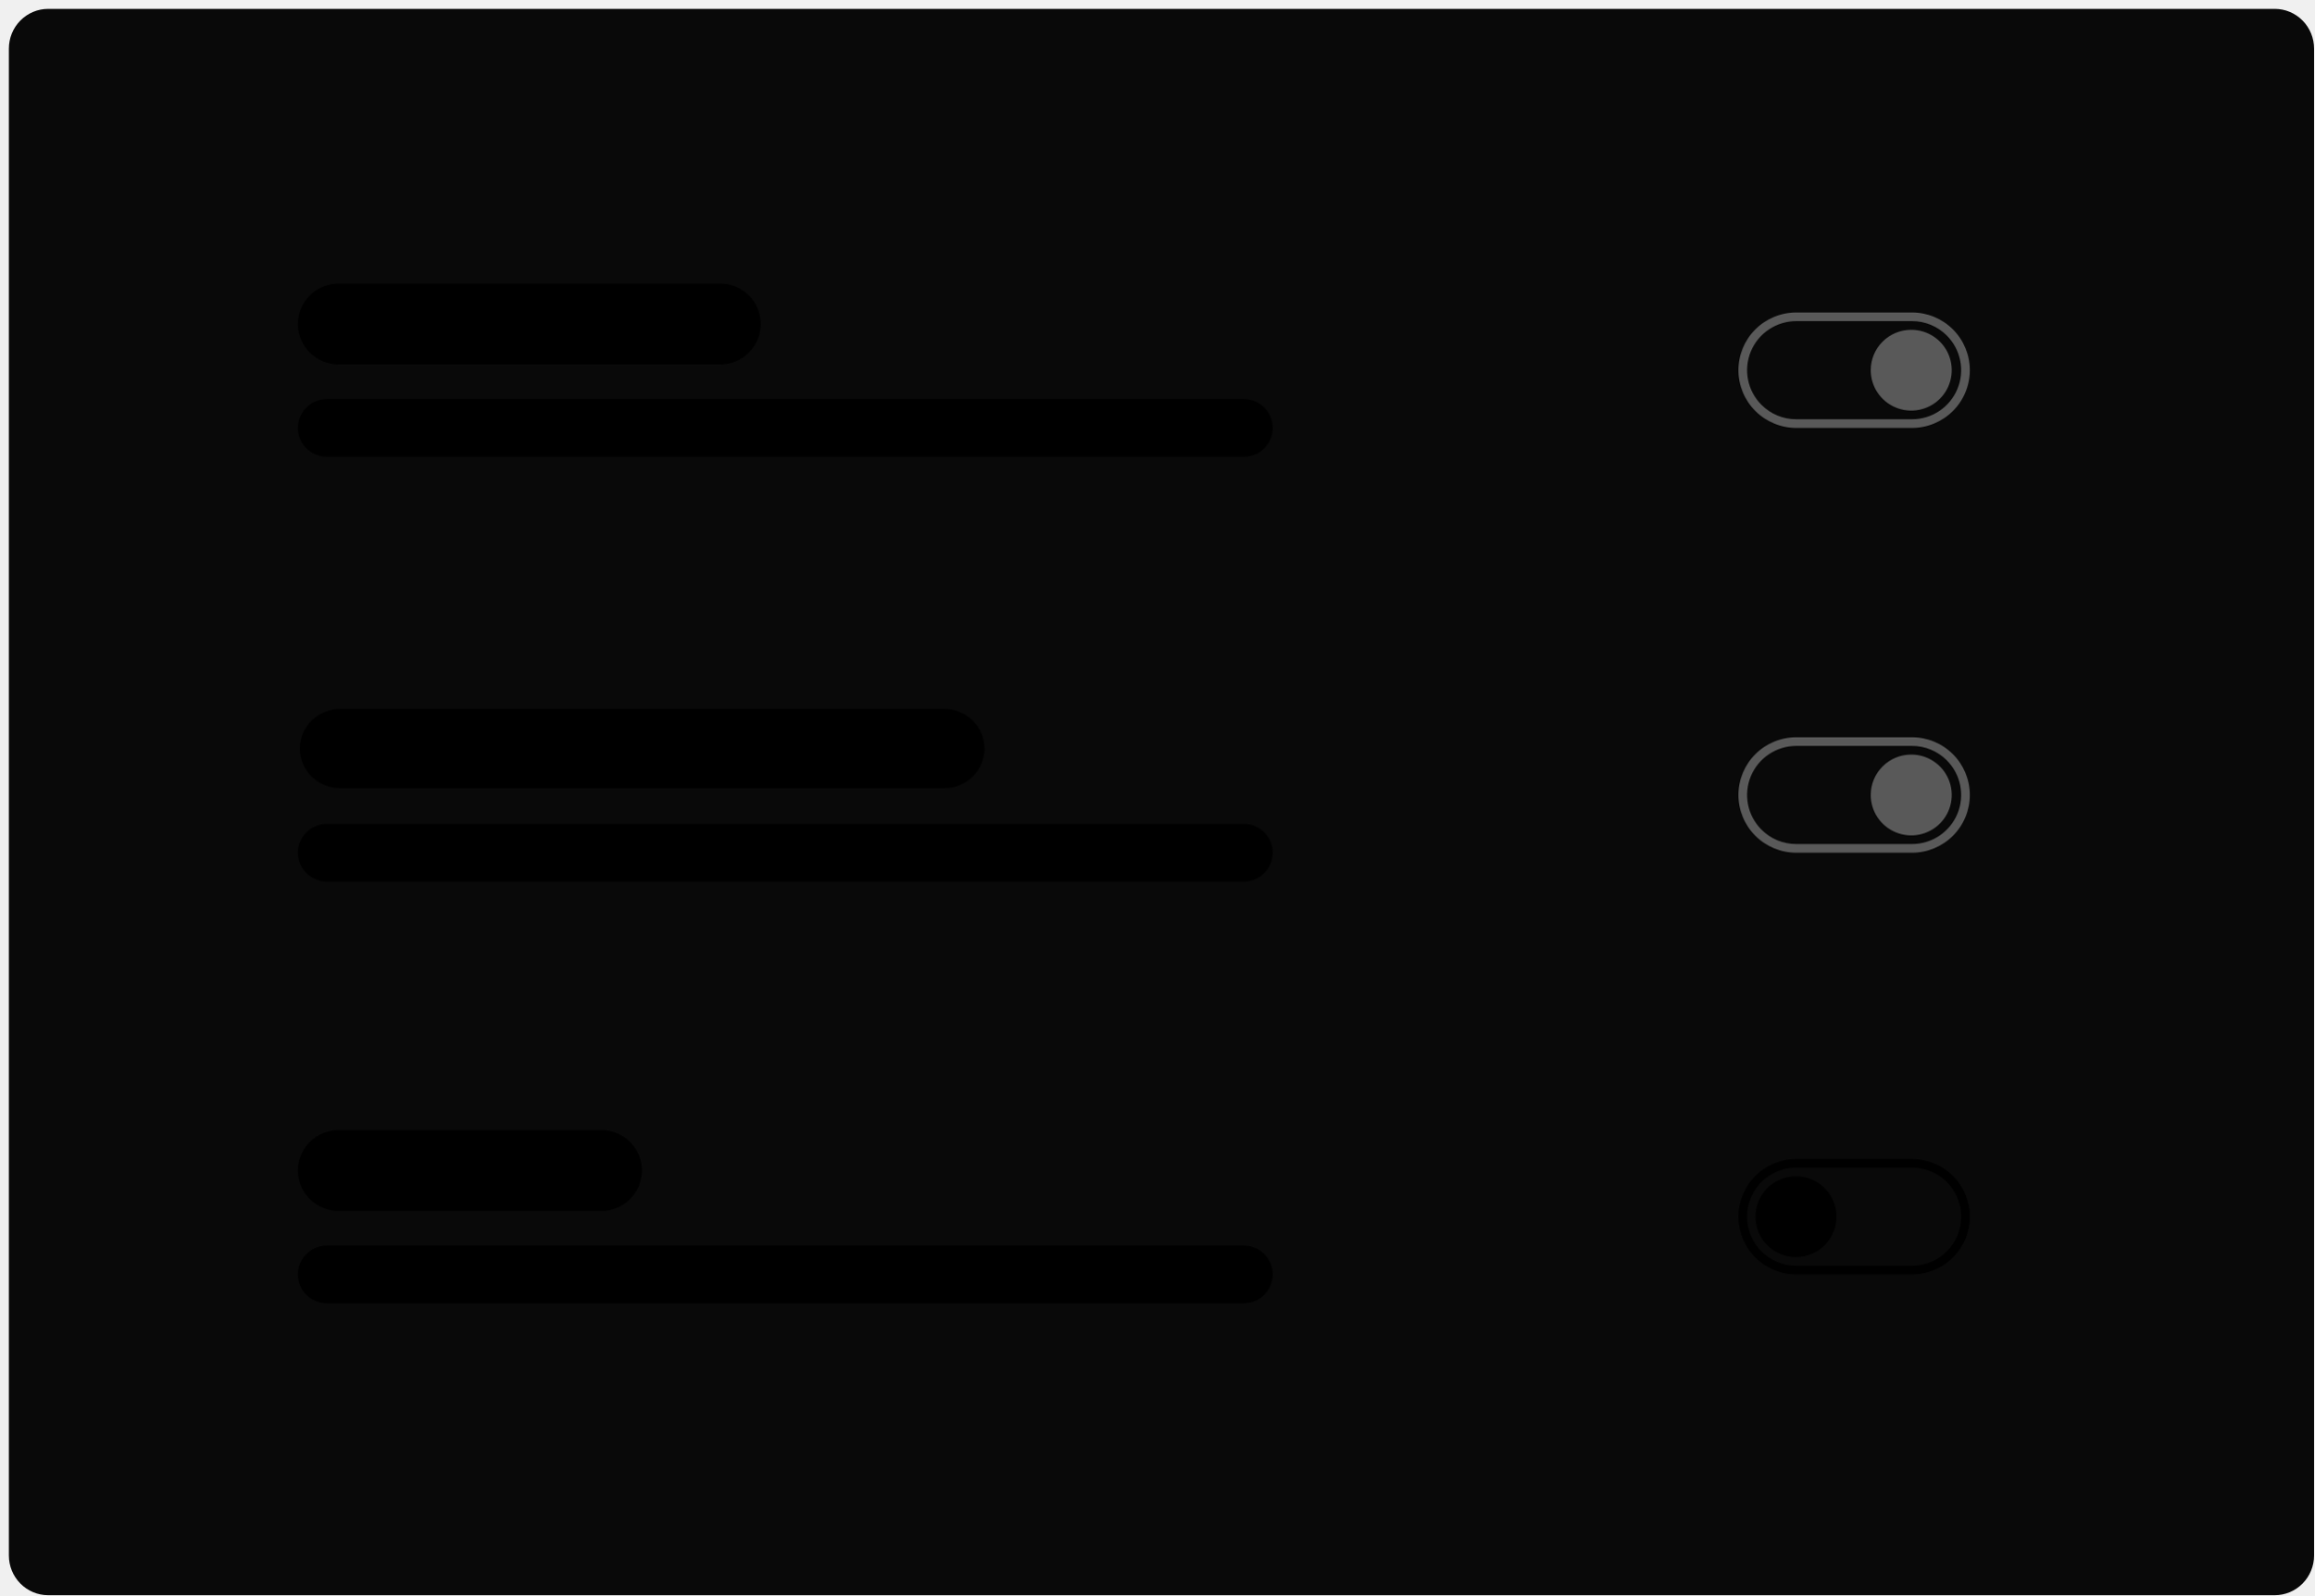
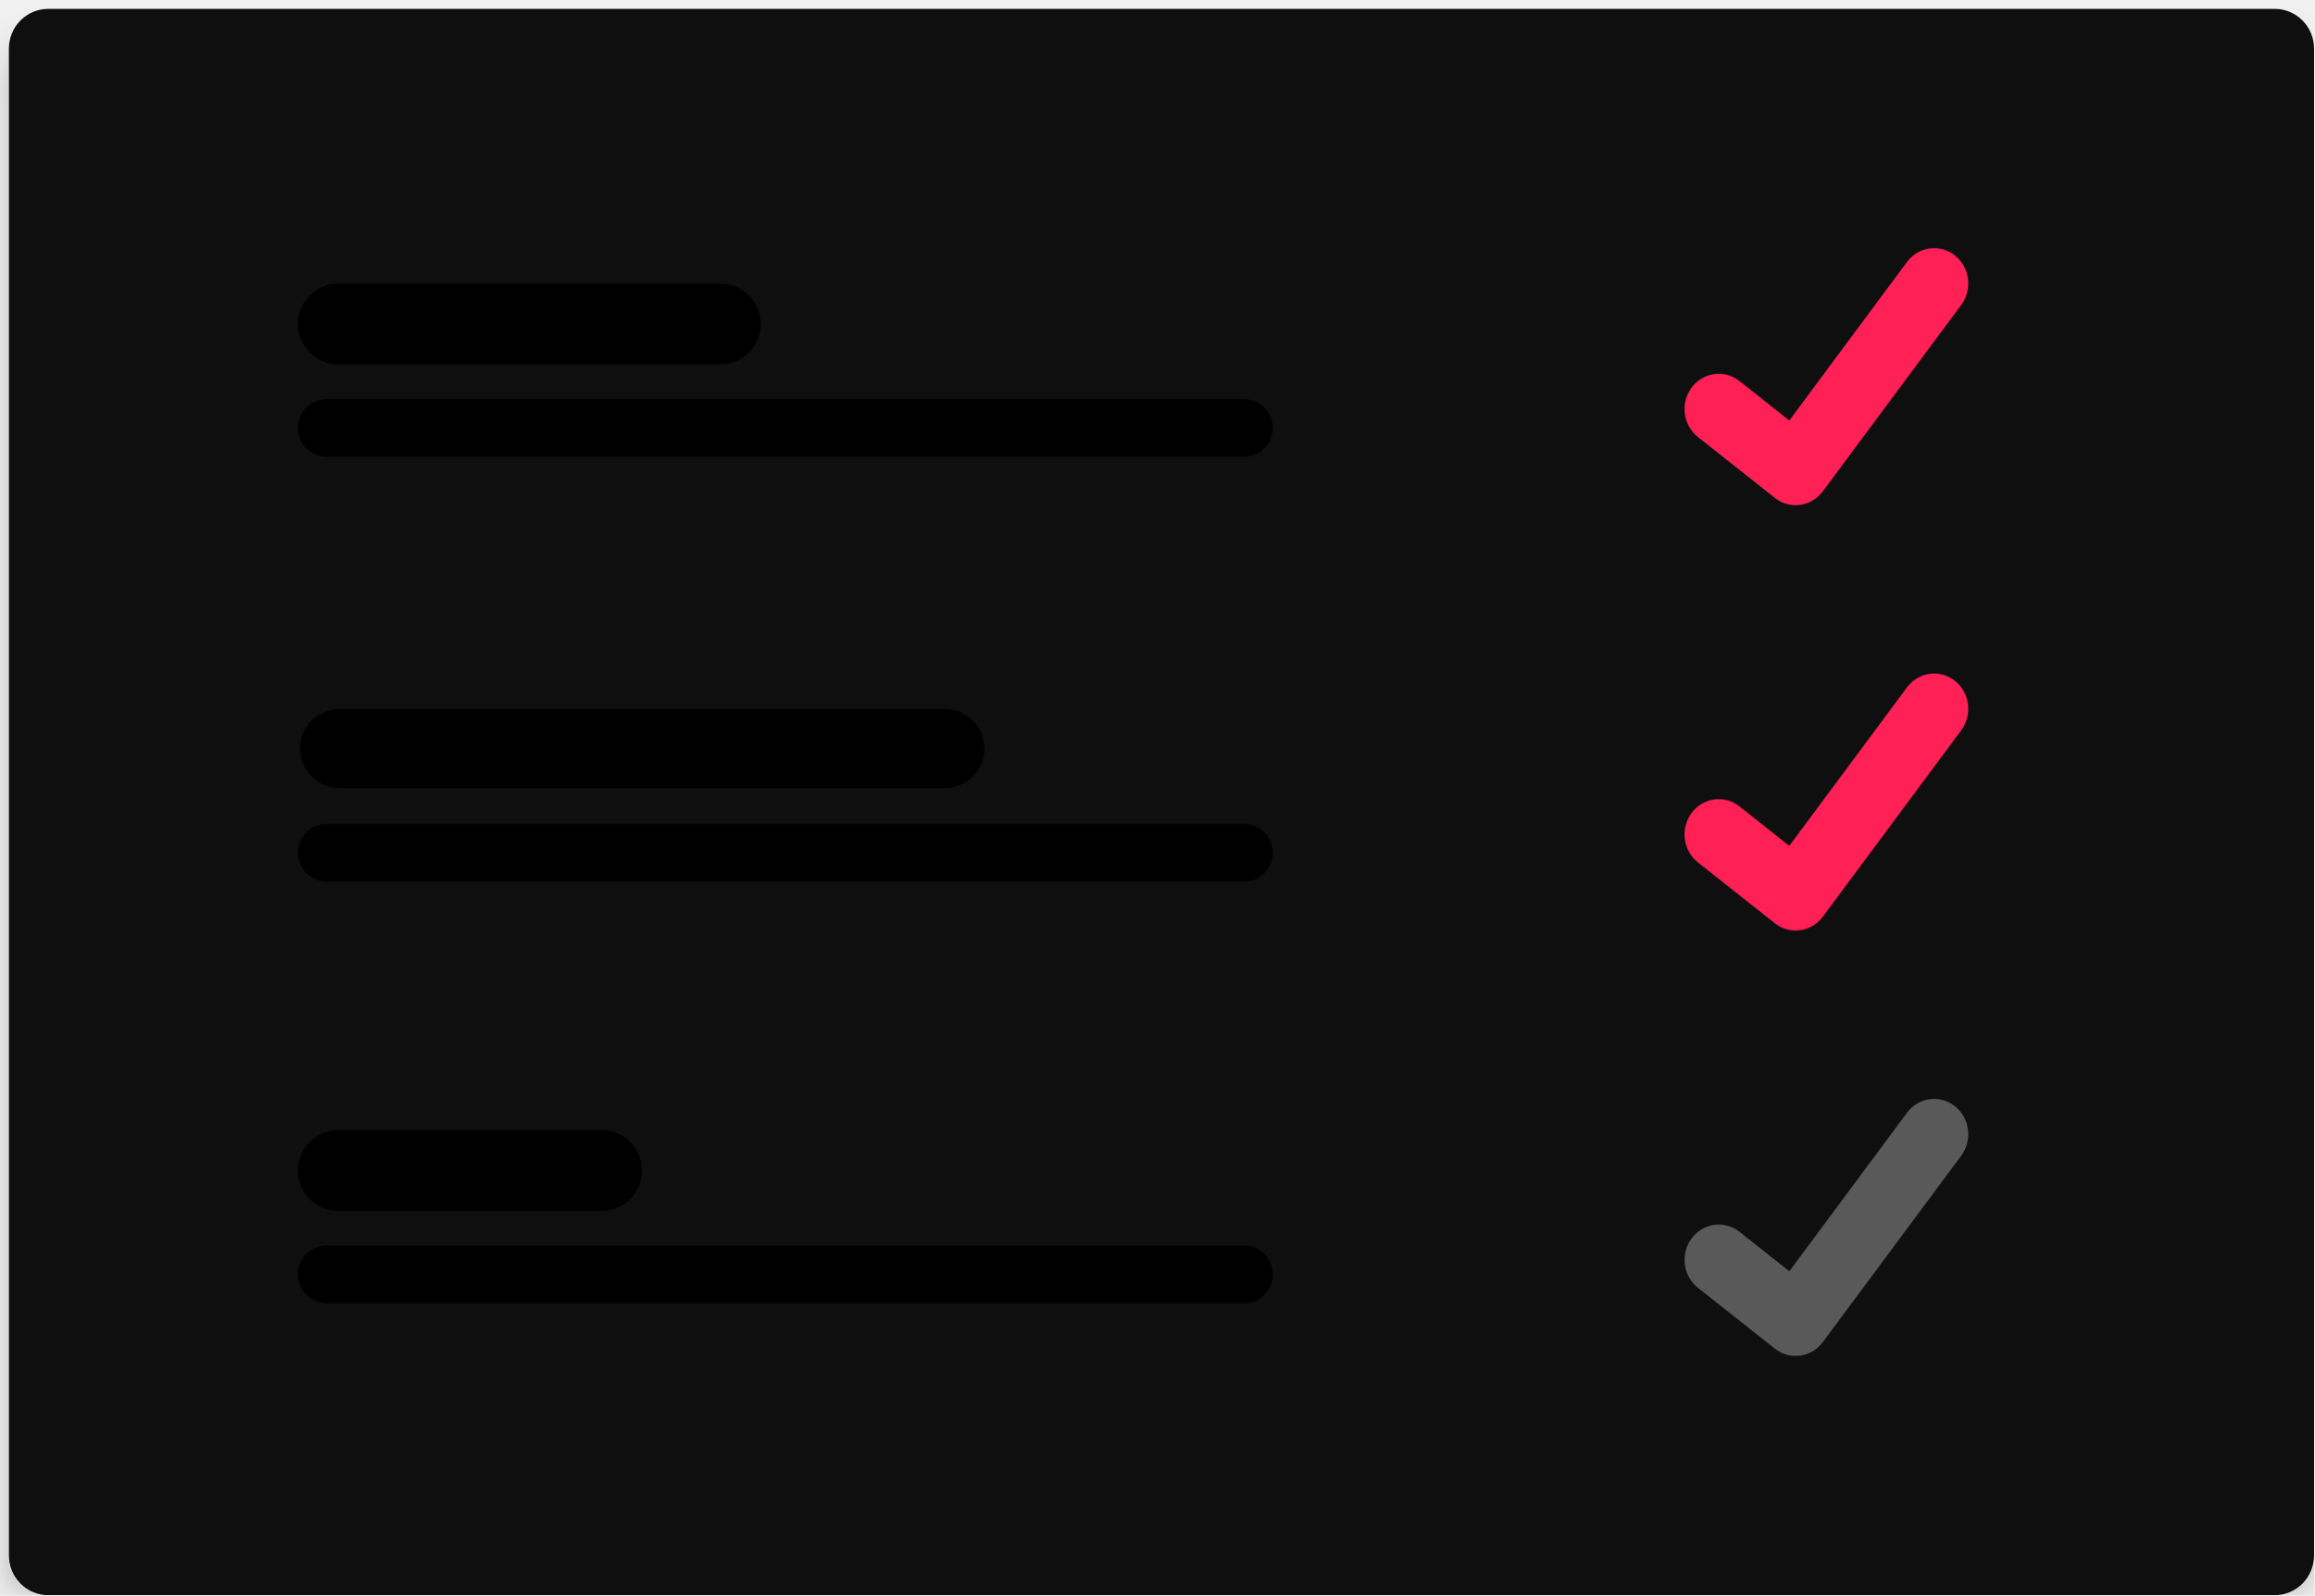
<svg xmlns="http://www.w3.org/2000/svg" width="261" height="180" viewBox="0 0 261 180" fill="none">
-   <path d="M256.572 1H5.428C4.253 1.002 3.127 1.476 2.297 2.317C1.467 3.159 1 4.299 1 5.488V175.52C1.002 176.708 1.469 177.846 2.299 178.686C3.129 179.526 4.254 179.998 5.428 180H256.572C257.746 179.998 258.871 179.526 259.701 178.686C260.531 177.846 260.998 176.708 261 175.52V5.488C261 4.3 260.534 3.16 259.704 2.319C258.875 1.477 257.749 1.003 256.575 1L256.572 1Z" fill="#090909" />
-   <path d="M202.601 36.234C201.504 36.234 200.432 36.558 199.52 37.167C198.608 37.775 197.897 38.64 197.477 39.651C197.057 40.663 196.947 41.776 197.161 42.85C197.375 43.924 197.904 44.911 198.679 45.685C199.193 46.201 199.804 46.61 200.478 46.888C201.151 47.166 201.873 47.309 202.601 47.307H215.651C216.748 47.307 217.82 46.982 218.733 46.374C219.645 45.765 220.356 44.901 220.775 43.889C221.195 42.877 221.305 41.764 221.091 40.69C220.877 39.616 220.349 38.63 219.573 37.855C219.059 37.34 218.448 36.931 217.775 36.652C217.102 36.374 216.38 36.232 215.651 36.234H202.601ZM202.601 35.257H215.651C217.382 35.257 219.041 35.943 220.265 37.164C221.489 38.386 222.176 40.043 222.176 41.77C222.176 43.498 221.489 45.154 220.265 46.376C219.041 47.597 217.382 48.284 215.651 48.284H202.601C200.871 48.284 199.211 47.597 197.987 46.376C196.764 45.154 196.076 43.498 196.076 41.77C196.076 40.043 196.764 38.386 197.987 37.164C199.211 35.943 200.871 35.257 202.601 35.257Z" fill="#595959" />
-   <path d="M215.567 37.211C216.471 37.211 217.354 37.478 218.105 37.979C218.856 38.48 219.442 39.192 219.787 40.025C220.133 40.858 220.223 41.775 220.047 42.66C219.871 43.544 219.436 44.357 218.797 44.994C218.158 45.632 217.345 46.066 216.459 46.242C215.573 46.418 214.654 46.328 213.82 45.983C212.985 45.638 212.272 45.053 211.77 44.303C211.268 43.553 211 42.672 211 41.77C211 40.561 211.481 39.401 212.338 38.546C213.194 37.691 214.356 37.211 215.567 37.211Z" fill="#595959" />
-   <path d="M38.171 32H81.236C82.447 32 83.609 32.48 84.466 33.335C85.322 34.191 85.803 35.35 85.803 36.559C85.803 37.769 85.322 38.928 84.466 39.783C83.609 40.639 82.447 41.119 81.236 41.119H38.171C36.96 41.119 35.798 40.639 34.941 39.783C34.085 38.928 33.603 37.769 33.603 36.559C33.603 35.35 34.085 34.191 34.941 33.335C35.798 32.48 36.96 32 38.171 32Z" fill="black" />
-   <path d="M36.866 45.027H140.287C141.153 45.027 141.982 45.37 142.594 45.981C143.206 46.592 143.55 47.42 143.55 48.284C143.55 49.148 143.206 49.976 142.594 50.587C141.982 51.197 141.153 51.541 140.287 51.541H36.866C36.001 51.541 35.171 51.197 34.559 50.587C33.947 49.976 33.603 49.148 33.603 48.284C33.603 47.42 33.947 46.592 34.559 45.981C35.171 45.37 36.001 45.027 36.866 45.027Z" fill="black" />
-   <path d="M202.601 84.168C201.504 84.168 200.432 84.493 199.52 85.101C198.608 85.71 197.897 86.574 197.477 87.586C197.057 88.598 196.947 89.711 197.161 90.785C197.375 91.859 197.904 92.845 198.679 93.62C199.193 94.135 199.804 94.544 200.478 94.823C201.151 95.101 201.873 95.243 202.601 95.241H215.651C216.748 95.241 217.82 94.916 218.733 94.308C219.645 93.7 220.356 92.835 220.775 91.823C221.195 90.812 221.305 89.698 221.091 88.624C220.877 87.551 220.349 86.564 219.573 85.79C219.059 85.274 218.448 84.865 217.775 84.587C217.102 84.308 216.38 84.166 215.651 84.168H202.601ZM202.601 83.191H215.651C217.382 83.191 219.041 83.877 220.265 85.099C221.489 86.32 222.176 87.977 222.176 89.705C222.176 91.432 221.489 93.089 220.265 94.311C219.041 95.532 217.382 96.218 215.651 96.218H202.601C200.871 96.218 199.211 95.532 197.987 94.311C196.764 93.089 196.076 91.432 196.076 89.705C196.076 87.977 196.764 86.32 197.987 85.099C199.211 83.877 200.871 83.191 202.601 83.191Z" fill="#595959" />
-   <path d="M215.567 85.145C216.471 85.145 217.354 85.413 218.105 85.914C218.856 86.415 219.442 87.127 219.787 87.96C220.133 88.793 220.223 89.71 220.047 90.594C219.871 91.479 219.436 92.291 218.797 92.929C218.158 93.566 217.345 94.001 216.459 94.177C215.573 94.353 214.654 94.262 213.82 93.917C212.985 93.572 212.272 92.988 211.77 92.238C211.268 91.488 211 90.606 211 89.705C211 88.496 211.481 87.336 212.338 86.481C213.194 85.626 214.356 85.145 215.567 85.145Z" fill="#595959" />
-   <path d="M38.345 80H106.515C107.714 80 108.865 80.471 109.713 81.309C110.561 82.147 111.037 83.283 111.037 84.468C111.037 85.653 110.561 86.79 109.713 87.627C108.865 88.465 107.714 88.936 106.515 88.936H38.345C37.146 88.936 35.995 88.465 35.147 87.627C34.299 86.79 33.822 85.653 33.822 84.468C33.822 83.283 34.299 82.147 35.147 81.309C35.995 80.471 37.146 80 38.345 80Z" fill="black" />
-   <path d="M36.866 92.962H140.287C141.153 92.962 141.982 93.305 142.594 93.916C143.206 94.526 143.55 95.355 143.55 96.218C143.55 97.082 143.206 97.911 142.594 98.521C141.982 99.132 141.153 99.475 140.287 99.475H36.866C36.001 99.475 35.171 99.132 34.559 98.521C33.947 97.911 33.603 97.082 33.603 96.218C33.603 95.355 33.947 94.526 34.559 93.916C35.171 93.305 36.001 92.962 36.866 92.962Z" fill="black" />
-   <path d="M202.601 131.755C201.504 131.755 200.432 132.08 199.52 132.688C198.608 133.297 197.897 134.161 197.477 135.173C197.057 136.185 196.947 137.298 197.161 138.372C197.375 139.446 197.904 140.433 198.679 141.207C199.193 141.723 199.804 142.131 200.478 142.41C201.151 142.688 201.873 142.83 202.601 142.828H215.651C216.748 142.828 217.82 142.504 218.733 141.895C219.645 141.287 220.356 140.422 220.775 139.411C221.195 138.399 221.305 137.286 221.091 136.212C220.877 135.138 220.349 134.151 219.573 133.377C219.059 132.861 218.448 132.452 217.775 132.174C217.102 131.896 216.38 131.753 215.651 131.755H202.601ZM202.601 130.778H215.651C217.382 130.778 219.041 131.465 220.265 132.686C221.489 133.908 222.176 135.564 222.176 137.292C222.176 139.019 221.489 140.676 220.265 141.898C219.041 143.119 217.382 143.805 215.651 143.805H202.601C200.871 143.805 199.211 143.119 197.987 141.898C196.764 140.676 196.076 139.019 196.076 137.292C196.076 135.564 196.764 133.908 197.987 132.686C199.211 131.465 200.871 130.778 202.601 130.778Z" fill="black" />
-   <path d="M202.567 132.732C203.471 132.732 204.354 133 205.105 133.501C205.856 134.002 206.442 134.714 206.787 135.547C207.133 136.38 207.223 137.297 207.047 138.181C206.871 139.066 206.436 139.878 205.797 140.516C205.158 141.154 204.345 141.588 203.459 141.764C202.573 141.94 201.654 141.849 200.82 141.504C199.985 141.159 199.272 140.575 198.77 139.825C198.268 139.075 198 138.194 198 137.292C198 136.083 198.481 134.923 199.338 134.068C200.194 133.213 201.356 132.732 202.567 132.732Z" fill="black" />
-   <path d="M38.171 127.521H67.835C69.046 127.521 70.208 128.002 71.065 128.857C71.921 129.712 72.403 130.872 72.403 132.081C72.403 133.29 71.921 134.45 71.065 135.305C70.208 136.16 69.046 136.64 67.835 136.64H38.171C36.96 136.64 35.798 136.16 34.941 135.305C34.085 134.45 33.603 133.29 33.603 132.081C33.603 130.872 34.085 129.712 34.941 128.857C35.798 128.002 36.96 127.521 38.171 127.521Z" fill="black" />
-   <path d="M36.866 140.549H140.287C141.153 140.549 141.982 140.892 142.594 141.502C143.206 142.113 143.55 142.942 143.55 143.805C143.55 144.669 143.206 145.497 142.594 146.108C141.982 146.719 141.153 147.062 140.287 147.062H36.866C36.001 147.062 35.171 146.719 34.559 146.108C33.947 145.497 33.603 144.669 33.603 143.805C33.603 142.942 33.947 142.113 34.559 141.502C35.171 140.892 36.001 140.549 36.866 140.549Z" fill="black" />
+   <g clip-path="url(#clip0_91_168)">
+     <g filter="url(#filter0_d_91_168)">
+       <path d="M256.572 1H5.428C4.253 1.002 3.127 1.476 2.297 2.317C1.467 3.159 1 4.299 1 5.488V175.52C1.002 176.708 1.469 177.846 2.299 178.686C3.129 179.526 4.254 179.998 5.428 180H256.572C257.746 179.998 258.871 179.526 259.701 178.686C260.531 177.846 260.998 176.708 261 175.52V5.488C261 4.3 260.534 3.16 259.704 2.319C258.875 1.477 257.749 1.003 256.575 1L256.572 1Z" fill="#0F0F0F" />
+     </g>
+     <path d="M202.527 57C201.696 57.002 200.888 56.724 200.223 56.21L200.182 56.178L191.51 49.317C191.108 48.999 190.771 48.602 190.518 48.15C190.264 47.697 190.1 47.197 190.033 46.679C189.967 46.161 190 45.634 190.131 45.129C190.261 44.624 190.487 44.15 190.795 43.735C191.103 43.32 191.486 42.972 191.924 42.71C192.363 42.448 192.846 42.278 193.348 42.21C193.849 42.141 194.359 42.175 194.848 42.31C195.336 42.445 195.795 42.678 196.196 42.996L201.814 47.447L215.089 29.559C215.397 29.144 215.781 28.796 216.219 28.534C216.657 28.273 217.141 28.103 217.643 28.034C218.144 27.966 218.654 28 219.142 28.135C219.632 28.27 220.09 28.504 220.491 28.822L220.409 28.938L220.493 28.824C221.303 29.467 221.833 30.416 221.967 31.462C222.1 32.509 221.827 33.567 221.207 34.405L205.592 55.446C205.231 55.931 204.766 56.324 204.235 56.593C203.703 56.862 203.119 57.002 202.527 57Z" fill="#FF2056" />
+     <path d="M202.527 105C201.696 105.002 200.888 104.724 200.223 104.21L200.182 104.178L191.51 97.317C191.108 96.999 190.771 96.602 190.518 96.15C190.264 95.697 190.1 95.197 190.033 94.679C189.967 94.161 190 93.634 190.131 93.129C190.261 92.624 190.487 92.15 190.795 91.735C191.103 91.32 191.486 90.972 191.924 90.71C192.363 90.448 192.846 90.278 193.348 90.21C193.849 90.141 194.359 90.175 194.848 90.31C195.336 90.445 195.795 90.678 196.196 90.996L201.814 95.447L215.089 77.559C215.397 77.144 215.781 76.796 216.219 76.534C216.657 76.272 217.141 76.103 217.643 76.034C218.144 75.966 218.654 76 219.142 76.135C219.632 76.27 220.09 76.504 220.491 76.822L220.409 76.938L220.493 76.824C221.303 77.467 221.833 78.416 221.967 79.462C222.1 80.509 221.827 81.567 221.207 82.405L205.592 103.446C205.231 103.931 204.766 104.324 204.235 104.593C203.703 104.862 203.119 105.002 202.527 105Z" fill="#FF2056" />
+     <path d="M202.527 153C201.696 153.002 200.888 152.724 200.223 152.21L200.182 152.178L191.51 145.317C191.108 144.999 190.771 144.602 190.518 144.15C190.264 143.697 190.1 143.197 190.033 142.679C189.967 142.161 190 141.634 190.131 141.129C190.261 140.624 190.487 140.15 190.795 139.735C191.103 139.32 191.486 138.972 191.924 138.71C192.363 138.448 192.846 138.278 193.348 138.21C193.849 138.141 194.359 138.175 194.848 138.31C195.336 138.445 195.795 138.678 196.196 138.996L201.814 143.447L215.089 125.559C215.397 125.144 215.781 124.796 216.219 124.534C216.657 124.273 217.141 124.103 217.643 124.034C218.144 123.966 218.654 124 219.142 124.135C219.632 124.27 220.09 124.504 220.491 124.822L220.409 124.938L220.493 124.824C221.303 125.467 221.833 126.416 221.967 127.462C222.1 128.509 221.827 129.567 221.207 130.405L205.592 151.446C205.231 151.931 204.766 152.324 204.235 152.593C203.703 152.862 203.119 153.002 202.527 153Z" fill="#595959" />
+     <path d="M38.171 32H81.236C82.447 32 83.609 32.48 84.466 33.335C85.322 34.191 85.803 35.35 85.803 36.559C85.803 37.769 85.322 38.928 84.466 39.783C83.609 40.639 82.447 41.119 81.236 41.119H38.171C36.96 41.119 35.798 40.639 34.941 39.783C34.085 38.928 33.603 37.769 33.603 36.559C33.603 35.35 34.085 34.191 34.941 33.335C35.798 32.48 36.96 32 38.171 32Z" fill="black" />
+     <path d="M36.866 45.027H140.287C141.153 45.027 141.982 45.37 142.594 45.981C143.206 46.592 143.55 47.42 143.55 48.284C143.55 49.148 143.206 49.976 142.594 50.587C141.982 51.197 141.153 51.541 140.287 51.541H36.866C36.001 51.541 35.171 51.197 34.559 50.587C33.947 49.976 33.603 49.148 33.603 48.284C33.603 47.42 33.947 46.592 34.559 45.981C35.171 45.37 36.001 45.027 36.866 45.027Z" fill="black" />
+     <path d="M38.345 80H106.515C107.714 80 108.865 80.471 109.713 81.309C110.561 82.147 111.037 83.283 111.037 84.468C111.037 85.653 110.561 86.79 109.713 87.627C108.865 88.465 107.714 88.936 106.515 88.936H38.345C37.146 88.936 35.995 88.465 35.147 87.627C34.299 86.79 33.822 85.653 33.822 84.468C33.822 83.283 34.299 82.147 35.147 81.309C35.995 80.471 37.146 80 38.345 80Z" fill="black" />
+     <path d="M36.866 92.962H140.287C141.153 92.962 141.982 93.305 142.594 93.916C143.206 94.526 143.55 95.355 143.55 96.218C143.55 97.082 143.206 97.911 142.594 98.521C141.982 99.132 141.153 99.475 140.287 99.475H36.866C36.001 99.475 35.171 99.132 34.559 98.521C33.947 97.911 33.603 97.082 33.603 96.218C33.603 95.355 33.947 94.526 34.559 93.916C35.171 93.305 36.001 92.962 36.866 92.962Z" fill="black" />
+     <path d="M38.171 127.521H67.835C69.046 127.521 70.208 128.002 71.065 128.857C71.921 129.712 72.403 130.872 72.403 132.081C72.403 133.29 71.921 134.45 71.065 135.305C70.208 136.16 69.046 136.64 67.835 136.64H38.171C36.96 136.64 35.798 136.16 34.941 135.305C34.085 134.45 33.603 133.29 33.603 132.081C33.603 130.872 34.085 129.712 34.941 128.857C35.798 128.002 36.96 127.521 38.171 127.521Z" fill="black" />
+     <path d="M36.866 140.549H140.287C141.153 140.549 141.982 140.892 142.594 141.502C143.206 142.113 143.55 142.942 143.55 143.805C143.55 144.669 143.206 145.497 142.594 146.108C141.982 146.719 141.153 147.062 140.287 147.062H36.866C36.001 147.062 35.171 146.719 34.559 146.108C33.947 145.497 33.603 144.669 33.603 143.805C33.603 142.942 33.947 142.113 34.559 141.502C35.171 140.892 36.001 140.549 36.866 140.549Z" fill="black" />
+   </g>
+   <defs>
+     <filter id="filter0_d_91_168" x="-3" y="1" width="268" height="187" filterUnits="userSpaceOnUse" color-interpolation-filters="sRGB">
+       <feFlood flood-opacity="0" result="BackgroundImageFix" />
+       <feColorMatrix in="SourceAlpha" type="matrix" values="0 0 0 0 0 0 0 0 0 0 0 0 0 0 0 0 0 0 127 0" result="hardAlpha" />
+       <feOffset dy="4" />
+       <feGaussianBlur stdDeviation="2" />
+       <feComposite in2="hardAlpha" operator="out" />
+       <feColorMatrix type="matrix" values="0 0 0 0 0 0 0 0 0 0 0 0 0 0 0 0 0 0 0.25 0" />
+       <feBlend mode="normal" in2="BackgroundImageFix" result="effect1_dropShadow_91_168" />
+       <feBlend mode="normal" in="SourceGraphic" in2="effect1_dropShadow_91_168" result="shape" />
+     </filter>
+     <clipPath id="clip0_91_168">
+       <rect width="261" height="180" fill="white" />
+     </clipPath>
+   </defs>
</svg>
